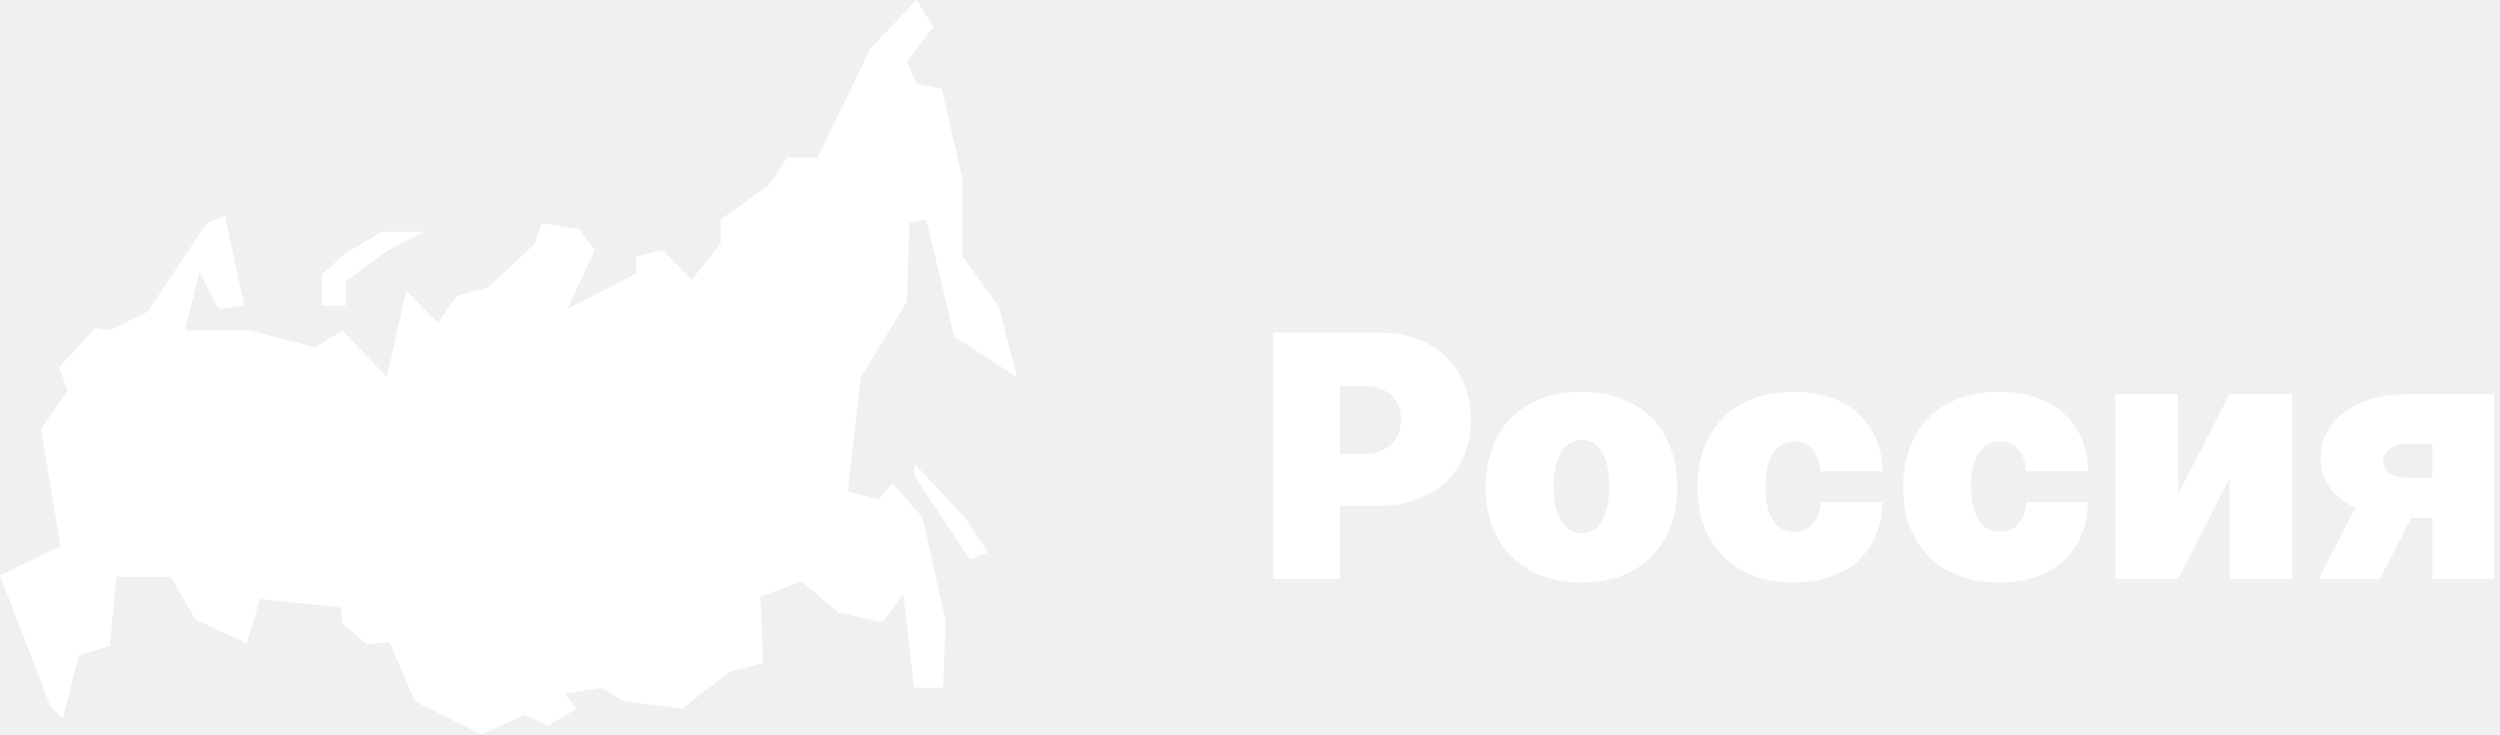
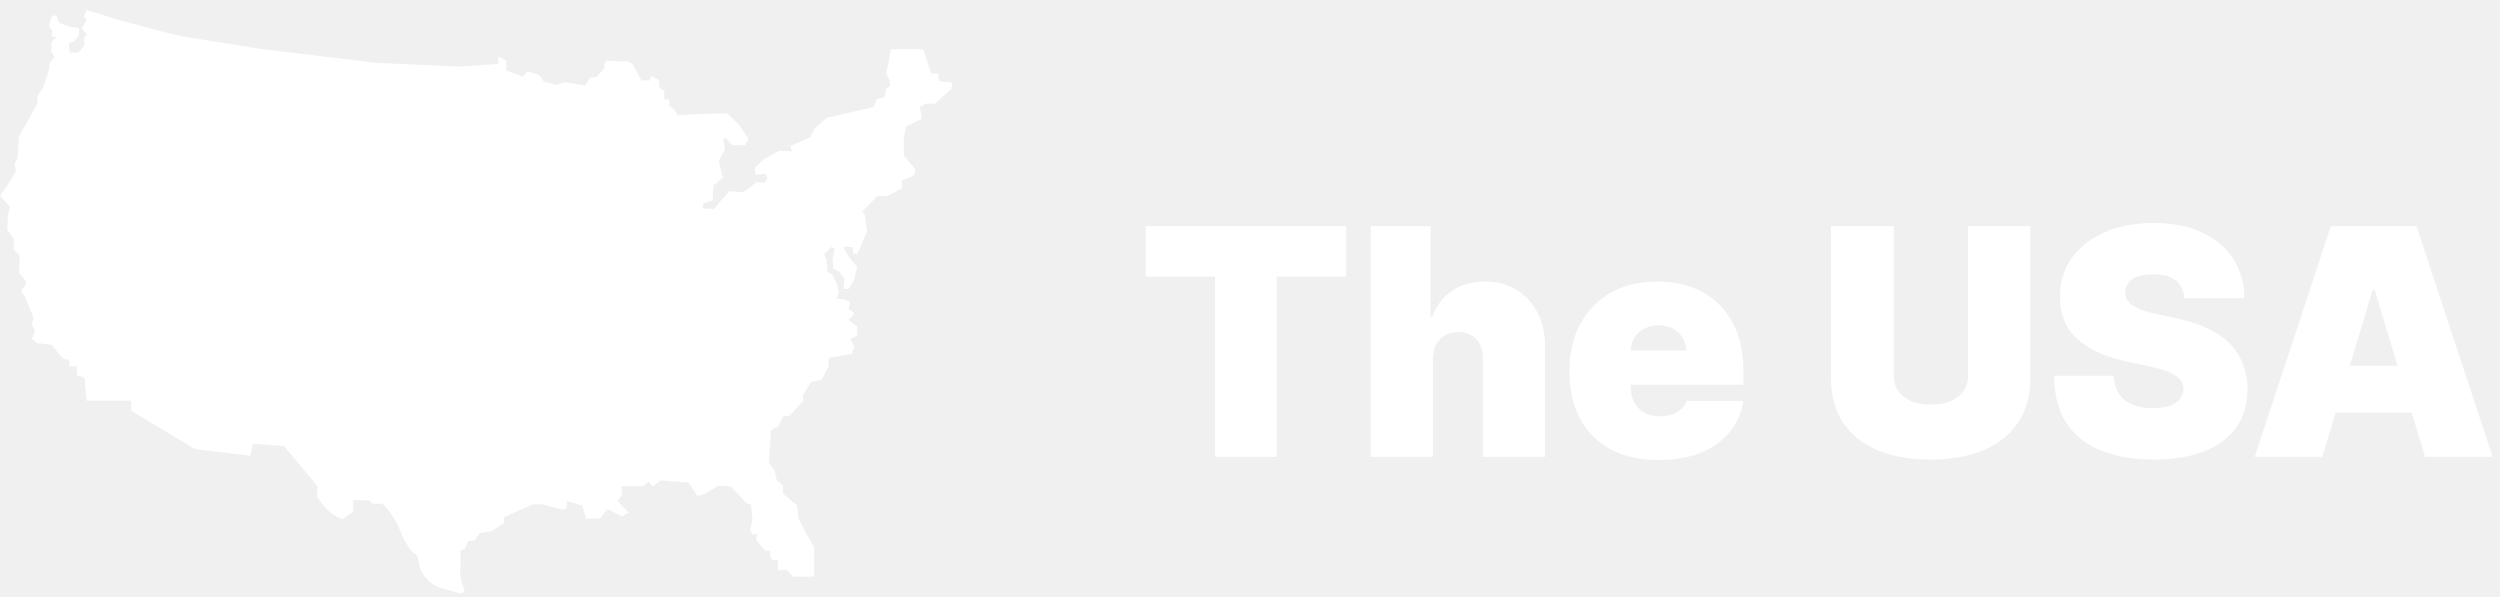
- <svg xmlns="http://www.w3.org/2000/svg" width="177" height="52" viewBox="0 0 177 52" fill="none">
-   <path d="M7.791 23.383L10.445 22.074L14.64 15.792L15.924 15.268L17.294 21.638L15.496 21.899L14.126 19.282L13.099 23.383H17.636L22.345 24.604L24.228 23.383L27.396 26.698L28.766 20.591L30.992 22.859L32.361 20.94L34.587 20.329L37.841 17.275L38.354 15.792L41.008 16.228L42.121 17.711L40.152 21.899L45.032 19.369V18.148L46.916 17.711L48.97 19.805L51.025 17.275V15.53L54.364 13.175L55.734 11.168H57.874L61.641 3.403L64.894 0L66.093 1.919L64.209 4.362L64.894 5.933L66.692 6.282L68.147 12.738V18.148L70.716 21.725L72 26.698L67.548 23.819L65.579 15.53L64.38 15.792L64.209 21.376L60.956 26.698L60.014 34.812L62.24 35.336L63.182 34.201L65.322 36.644L66.949 43.973L66.778 48.685H64.723L63.952 42.054L62.497 44.06L59.329 43.362L56.761 41.181L53.85 42.228L54.021 46.94L51.71 47.55L48.285 50.168L44.176 49.644L42.549 48.685L39.981 49.121L40.837 50.168L38.782 51.389L37.156 50.604L34.074 52L29.365 49.644L27.567 45.456L26.026 45.631L24.228 44.148L24.143 43.013L18.407 42.403L17.465 45.544L13.869 43.886L12.071 40.832H8.219L7.791 45.718L5.565 46.416L4.452 50.866L3.596 50.081L0 40.745L4.281 38.651L3.596 34.55L2.911 30.362L4.794 27.658L4.195 26L6.763 23.208L7.791 23.383ZM64.723 33.678L68.661 39.611L69.945 39.087L68.319 36.644L64.723 32.805V33.678ZM24.485 21.638V19.893L27.482 17.711L30.05 16.403H27.053L24.399 17.973L22.773 19.456V21.638H24.485Z" fill="white" />
-   <path d="M90.125 41H94.864V35.819H97.489C101.469 35.819 104.136 33.475 104.136 29.716C104.136 26 101.537 23.546 97.659 23.546H90.125V41ZM94.864 32.137V27.33H96.534C98.196 27.33 99.193 28.216 99.193 29.716C99.193 31.208 98.196 32.137 96.534 32.137H94.864Z" fill="white" />
-   <path d="M111.969 41.239C116.23 41.239 118.753 38.512 118.753 34.489C118.753 30.466 116.23 27.739 111.969 27.739C107.707 27.739 105.185 30.466 105.185 34.489C105.185 38.512 107.707 41.239 111.969 41.239ZM112.003 37.762C110.741 37.762 109.991 36.509 109.991 34.455C109.991 32.401 110.741 31.148 112.003 31.148C113.196 31.148 113.946 32.401 113.946 34.455C113.946 36.509 113.196 37.762 112.003 37.762Z" fill="white" />
-   <path d="M126.969 41.239C130.847 41.239 133.224 39.015 133.276 35.546H128.912C128.81 36.918 128.068 37.66 127.037 37.66C125.801 37.66 124.991 36.603 124.991 34.455C124.991 32.307 125.801 31.25 127.037 31.25C128.077 31.25 128.784 31.992 128.912 33.364H133.276C133.25 29.955 130.821 27.739 126.969 27.739C122.707 27.739 120.185 30.466 120.185 34.489C120.185 38.512 122.707 41.239 126.969 41.239Z" fill="white" />
-   <path d="M141.523 41.239C145.401 41.239 147.779 39.015 147.83 35.546H143.467C143.364 36.918 142.623 37.66 141.592 37.66C140.356 37.66 139.546 36.603 139.546 34.455C139.546 32.307 140.356 31.25 141.592 31.25C142.631 31.25 143.339 31.992 143.467 33.364H147.83C147.805 29.955 145.376 27.739 141.523 27.739C137.262 27.739 134.739 30.466 134.739 34.489C134.739 38.512 137.262 41.239 141.523 41.239Z" fill="white" />
-   <path d="M154.203 35V27.91H149.771V41H154.203L157.851 33.875V41H162.283V27.91H157.851L154.203 35Z" fill="white" />
-   <path d="M172.212 41H176.575V27.91H170.439C166.663 27.91 164.277 29.819 164.303 32.478C164.286 33.969 165.18 35.205 166.749 35.938L164.166 41H168.496L170.703 36.671H172.212V41ZM172.212 33.841H170.541C169.288 33.841 168.709 33.228 168.734 32.648C168.709 32.103 169.254 31.421 170.439 31.421H172.212V33.841Z" fill="white" />
+ <svg xmlns="http://www.w3.org/2000/svg" class="logo" viewBox="0 0 197 47" fill="none">
+   <path d="M75 6.507V6.965L73.646 8.182L72.977 8.16L72.469 8.435L72.607 8.986V9.375L71.428 9.95L71.222 10.754V12.268L72.147 13.368L72.032 13.828L71.06 14.218V14.836L70.362 15.21L69.902 15.455H69.139L67.938 16.672L68.123 16.856L68.332 18.233L67.545 20.025L67.246 19.978L67.177 19.472L66.43 19.431L66.944 20.322L67.545 21.032L67.291 22.09L66.874 22.766H66.466L66.529 21.997L66.176 21.444L65.659 21.175L65.606 20.481L65.768 19.609L65.516 19.448L64.936 20.045L65.146 20.481L65.192 21.446L65.562 21.63L65.955 22.364L66.04 22.764L66.091 23.006L65.929 23.535L66.531 23.581L66.994 23.784L66.878 24.361L67.27 24.613L67.248 24.841L66.854 25.209L67.547 25.737V26.426L67.014 26.747L67.338 27.32L67.108 27.895L65.281 28.192V28.903L64.75 29.914L63.894 30.099L63.763 30.32L63.27 31.153L63.294 31.613L62.186 32.782H61.719L61.349 33.585L60.748 33.906L60.737 34.099L60.587 36.478L61.026 37.053L61.213 37.855L61.237 37.877L61.698 38.268V38.889L62.807 39.83L62.922 40.888L63.337 41.658L64.148 43.16V45.436H62.437C62.437 45.436 62.438 45.416 62.437 45.411C62.371 45.242 61.951 44.879 61.951 44.879L61.306 44.928V44.147H60.865L60.68 43.85V43.414L60.31 43.39L59.572 42.541L59.665 42.058L59.295 42.105L59.109 41.761L59.133 41.66L59.295 40.958L59.178 39.765L58.785 39.628L57.608 38.342L56.612 38.272L55.435 38.96L54.971 39.075L54.256 38.021L52.345 37.88L52.06 37.86L52.031 37.88L51.436 38.318L51.113 37.951L50.703 38.311L48.986 38.318V39.053L48.663 39.489L49.541 40.385L49.056 40.682L47.876 40.131L47.251 40.867L46.189 40.864L45.89 39.83L44.664 39.487V40.016L44.412 40.177L42.723 39.741H42.007L39.718 40.75V41.21L38.795 41.828L37.777 42.036L37.407 42.587L36.898 42.633L36.622 43.275L36.276 43.368L36.298 44.7C36.234 44.92 36.243 45.182 36.281 45.436C36.369 46.01 36.622 46.557 36.622 46.557L36.321 46.786L35.075 46.418C34.27 46.264 33.776 45.836 33.479 45.436C33.157 45.006 33.062 44.607 33.062 44.607C32.971 43.986 32.832 43.758 32.832 43.758C32.07 43.322 31.491 41.715 31.491 41.715C31.484 41.694 31.475 41.677 31.466 41.66C30.913 40.343 30.127 39.696 30.127 39.696H29.364L29.134 39.444L27.839 39.398V40.294L27.03 40.912C25.829 40.615 24.978 39.132 24.978 39.132L25.02 38.32L22.385 35.153L19.933 34.969L19.728 35.911L15.357 35.383L10.342 32.375V31.572H6.82L6.706 30.326L6.658 29.783L6.056 29.555V28.867H5.501L5.416 28.37L4.948 28.247L4.068 27.169L2.913 27.032L2.521 26.711L2.574 26.551L2.576 26.549L2.751 26.043L2.612 25.792L2.495 25.494L2.657 25.08L1.919 23.267L1.71 23.082V22.807L2.033 22.464V22.121L1.501 21.499L1.547 20.145L1.062 19.616L1.108 18.881L0.567 18.07L0.622 16.981L0.785 16.288L0 15.411L0.441 14.813L1.248 13.505L1.157 12.863L1.387 12.45L1.48 10.798L2.96 8.134V7.537L3.207 7.178L3.421 6.871L3.885 5.403V4.991L4.301 4.509L4.047 4.049L4.077 3.3L4.462 2.928L4.094 2.876L4.116 2.327L3.886 2.212V1.846L4.116 1.229H4.44L4.649 1.78L5.411 2.078L6.22 2.216V2.768L5.875 3.251L5.411 3.41L5.505 4.145H6.174L6.637 3.594V2.948L6.822 2.72L6.452 2.238L6.718 1.778L6.822 1.527L6.613 1.319L6.82 0.786L9.685 1.663L13.224 2.603L14.436 2.87L14.588 2.902L20.622 3.867L20.753 3.884L22.226 4.059L29.712 4.959L36.222 5.244L39.274 5.039V4.442L39.9 4.808V5.565L41.194 6.025L41.565 5.611L42.534 5.932L42.813 6.392L43.76 6.713L44.5 6.481L46.117 6.733L46.511 6.116L46.995 6.069L47.641 5.381L47.596 5.129L47.781 4.785L49.538 4.854L49.861 5.062L50.532 6.323L51.201 6.347L51.339 5.98L51.918 6.323L51.965 6.922L52.335 7.173L52.352 7.657L52.358 7.841L52.75 7.863V8.345L53.189 8.666L53.376 9.078L54.947 8.987L57.314 8.939L58.253 9.859L58.991 10.96L58.713 11.435H57.686L57.167 10.846L57.005 10.939L57.07 11.435L57.12 11.809L56.635 12.681L56.958 14.013L56.218 14.611L56.151 15.781L55.388 16.032V16.423L56.244 16.47L57.468 15.069L58.6 15.138L59.596 14.358L60.288 14.381L60.473 14.013L60.312 13.692L59.572 13.785L59.456 13.256L60.194 12.546L61.443 11.881L62.416 11.926L62.276 11.49L63.823 10.848L64.171 10.137L65.142 9.288L68.84 8.436L69.07 7.82L69.641 7.66L69.646 7.659L69.786 7.384L69.808 6.948L70.133 6.833L70.109 6.351L69.832 5.776L70.215 3.882H72.761L73.37 5.776L73.925 5.8L73.99 6.39L75 6.507Z" fill="white" />
+   <path d="M90.277 21.795V17.818H106.08V21.795H100.611V36H95.746V21.795H90.277Z" fill="white" />
+   <path d="M112.909 28.329V36H108.009V17.818H112.732V24.956H112.874C113.181 24.086 113.693 23.408 114.409 22.923C115.126 22.432 115.987 22.186 116.993 22.186C117.958 22.186 118.795 22.405 119.505 22.843C120.221 23.281 120.775 23.885 121.165 24.654C121.562 25.424 121.757 26.305 121.751 27.3V36H116.851V28.329C116.857 27.655 116.688 27.125 116.345 26.74C116.007 26.356 115.525 26.163 114.898 26.163C114.3 26.163 113.821 26.356 113.46 26.74C113.098 27.125 112.915 27.655 112.909 28.329Z" fill="white" />
+   <path d="M130.705 36.248C128.521 36.248 126.801 35.63 125.547 34.393C124.298 33.15 123.673 31.425 123.673 29.217C123.673 27.809 123.958 26.578 124.526 25.524C125.094 24.471 125.896 23.651 126.932 23.065C127.967 22.479 129.19 22.186 130.598 22.186C131.971 22.186 133.164 22.467 134.176 23.029C135.194 23.592 135.981 24.397 136.537 25.444C137.1 26.486 137.381 27.732 137.381 29.182V30.318H128.503V30.531C128.503 31.188 128.704 31.733 129.107 32.165C129.515 32.591 130.083 32.804 130.811 32.804C131.314 32.804 131.752 32.7 132.125 32.493C132.504 32.28 132.764 31.981 132.906 31.596H137.381C137.15 33.017 136.452 34.147 135.286 34.988C134.126 35.828 132.599 36.248 130.705 36.248ZM128.503 27.619H132.871C132.859 27.033 132.646 26.557 132.232 26.19C131.823 25.817 131.314 25.631 130.705 25.631C130.107 25.631 129.592 25.814 129.16 26.181C128.734 26.548 128.515 27.027 128.503 27.619Z" fill="white" />
+   <path d="M155.085 17.818H159.986V29.821C159.986 31.206 159.661 32.375 159.01 33.328C158.364 34.275 157.453 34.994 156.275 35.485C155.103 35.97 153.724 36.213 152.138 36.213C150.54 36.213 149.152 35.97 147.974 35.485C146.802 34.994 145.894 34.275 145.249 33.328C144.61 32.375 144.29 31.206 144.29 29.821V17.818H149.226V29.608C149.226 30.283 149.484 30.83 149.998 31.25C150.519 31.671 151.233 31.881 152.138 31.881C153.061 31.881 153.783 31.671 154.304 31.25C154.825 30.83 155.085 30.283 155.085 29.608V17.818Z" fill="white" />
+   <path d="M172.133 23.5C172.086 22.908 171.864 22.446 171.467 22.115C171.077 21.784 170.482 21.618 169.683 21.618C168.919 21.618 168.363 21.748 168.014 22.009C167.665 22.269 167.487 22.6 167.481 23.003C167.458 23.435 167.644 23.787 168.04 24.059C168.443 24.331 169.073 24.559 169.931 24.743L171.423 25.062C173.429 25.494 174.876 26.187 175.764 27.14C176.652 28.087 177.099 29.253 177.105 30.638C177.099 32.431 176.442 33.81 175.134 34.775C173.826 35.734 172.021 36.213 169.718 36.213C168.138 36.213 166.759 35.979 165.581 35.512C164.409 35.044 163.498 34.325 162.847 33.354C162.202 32.378 161.876 31.129 161.87 29.608H166.558C166.599 30.442 166.886 31.079 167.419 31.517C167.958 31.949 168.7 32.165 169.647 32.165C170.44 32.165 171.038 32.023 171.441 31.739C171.849 31.454 172.056 31.087 172.062 30.638C172.056 30.223 171.852 29.88 171.45 29.608C171.047 29.33 170.34 29.081 169.328 28.862L167.517 28.471C165.907 28.122 164.637 27.539 163.708 26.723C162.785 25.9 162.326 24.778 162.332 23.358C162.326 22.204 162.634 21.195 163.255 20.331C163.883 19.46 164.75 18.783 165.857 18.297C166.969 17.812 168.245 17.57 169.683 17.57C171.151 17.57 172.42 17.815 173.491 18.306C174.563 18.798 175.388 19.49 175.968 20.384C176.554 21.272 176.85 22.31 176.856 23.5H172.133Z" fill="white" />
+   <path d="M182.997 36H177.671L183.672 17.818H190.419L196.421 36H191.094L190.046 32.52H184.045L182.997 36ZM185.164 28.827H188.928L187.117 22.825H186.975L185.164 28.827Z" fill="white" />
</svg>
